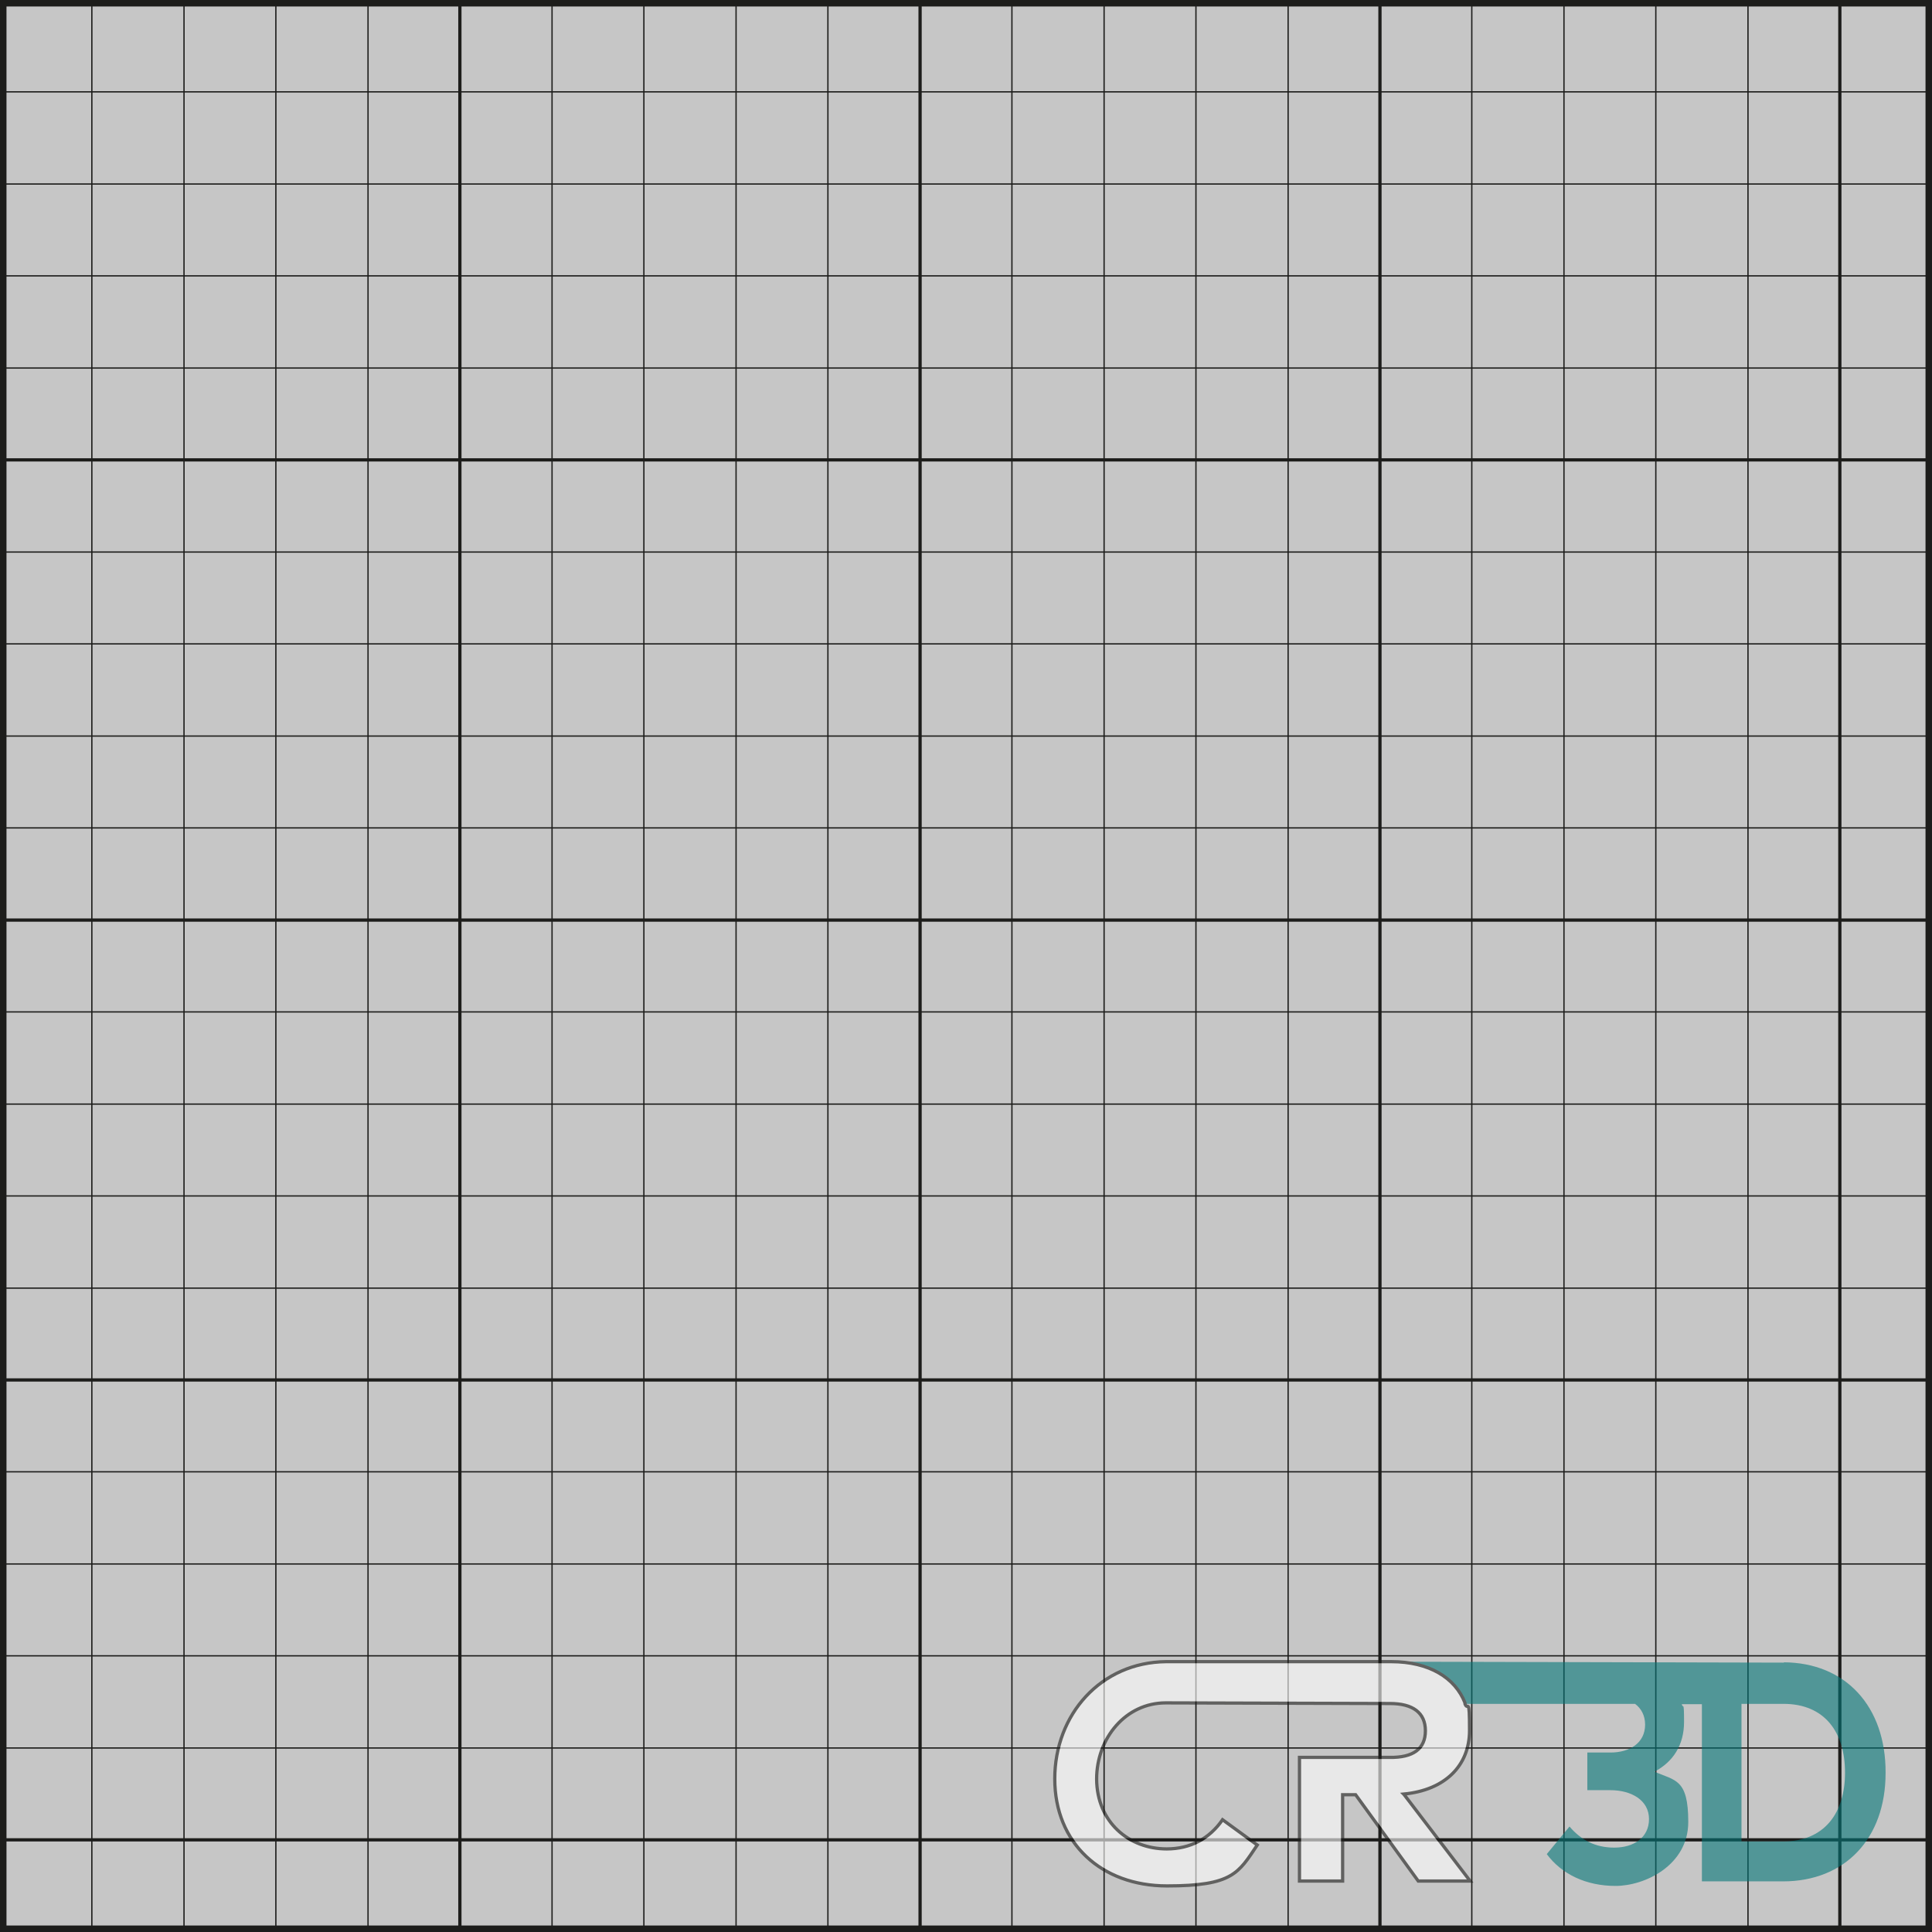
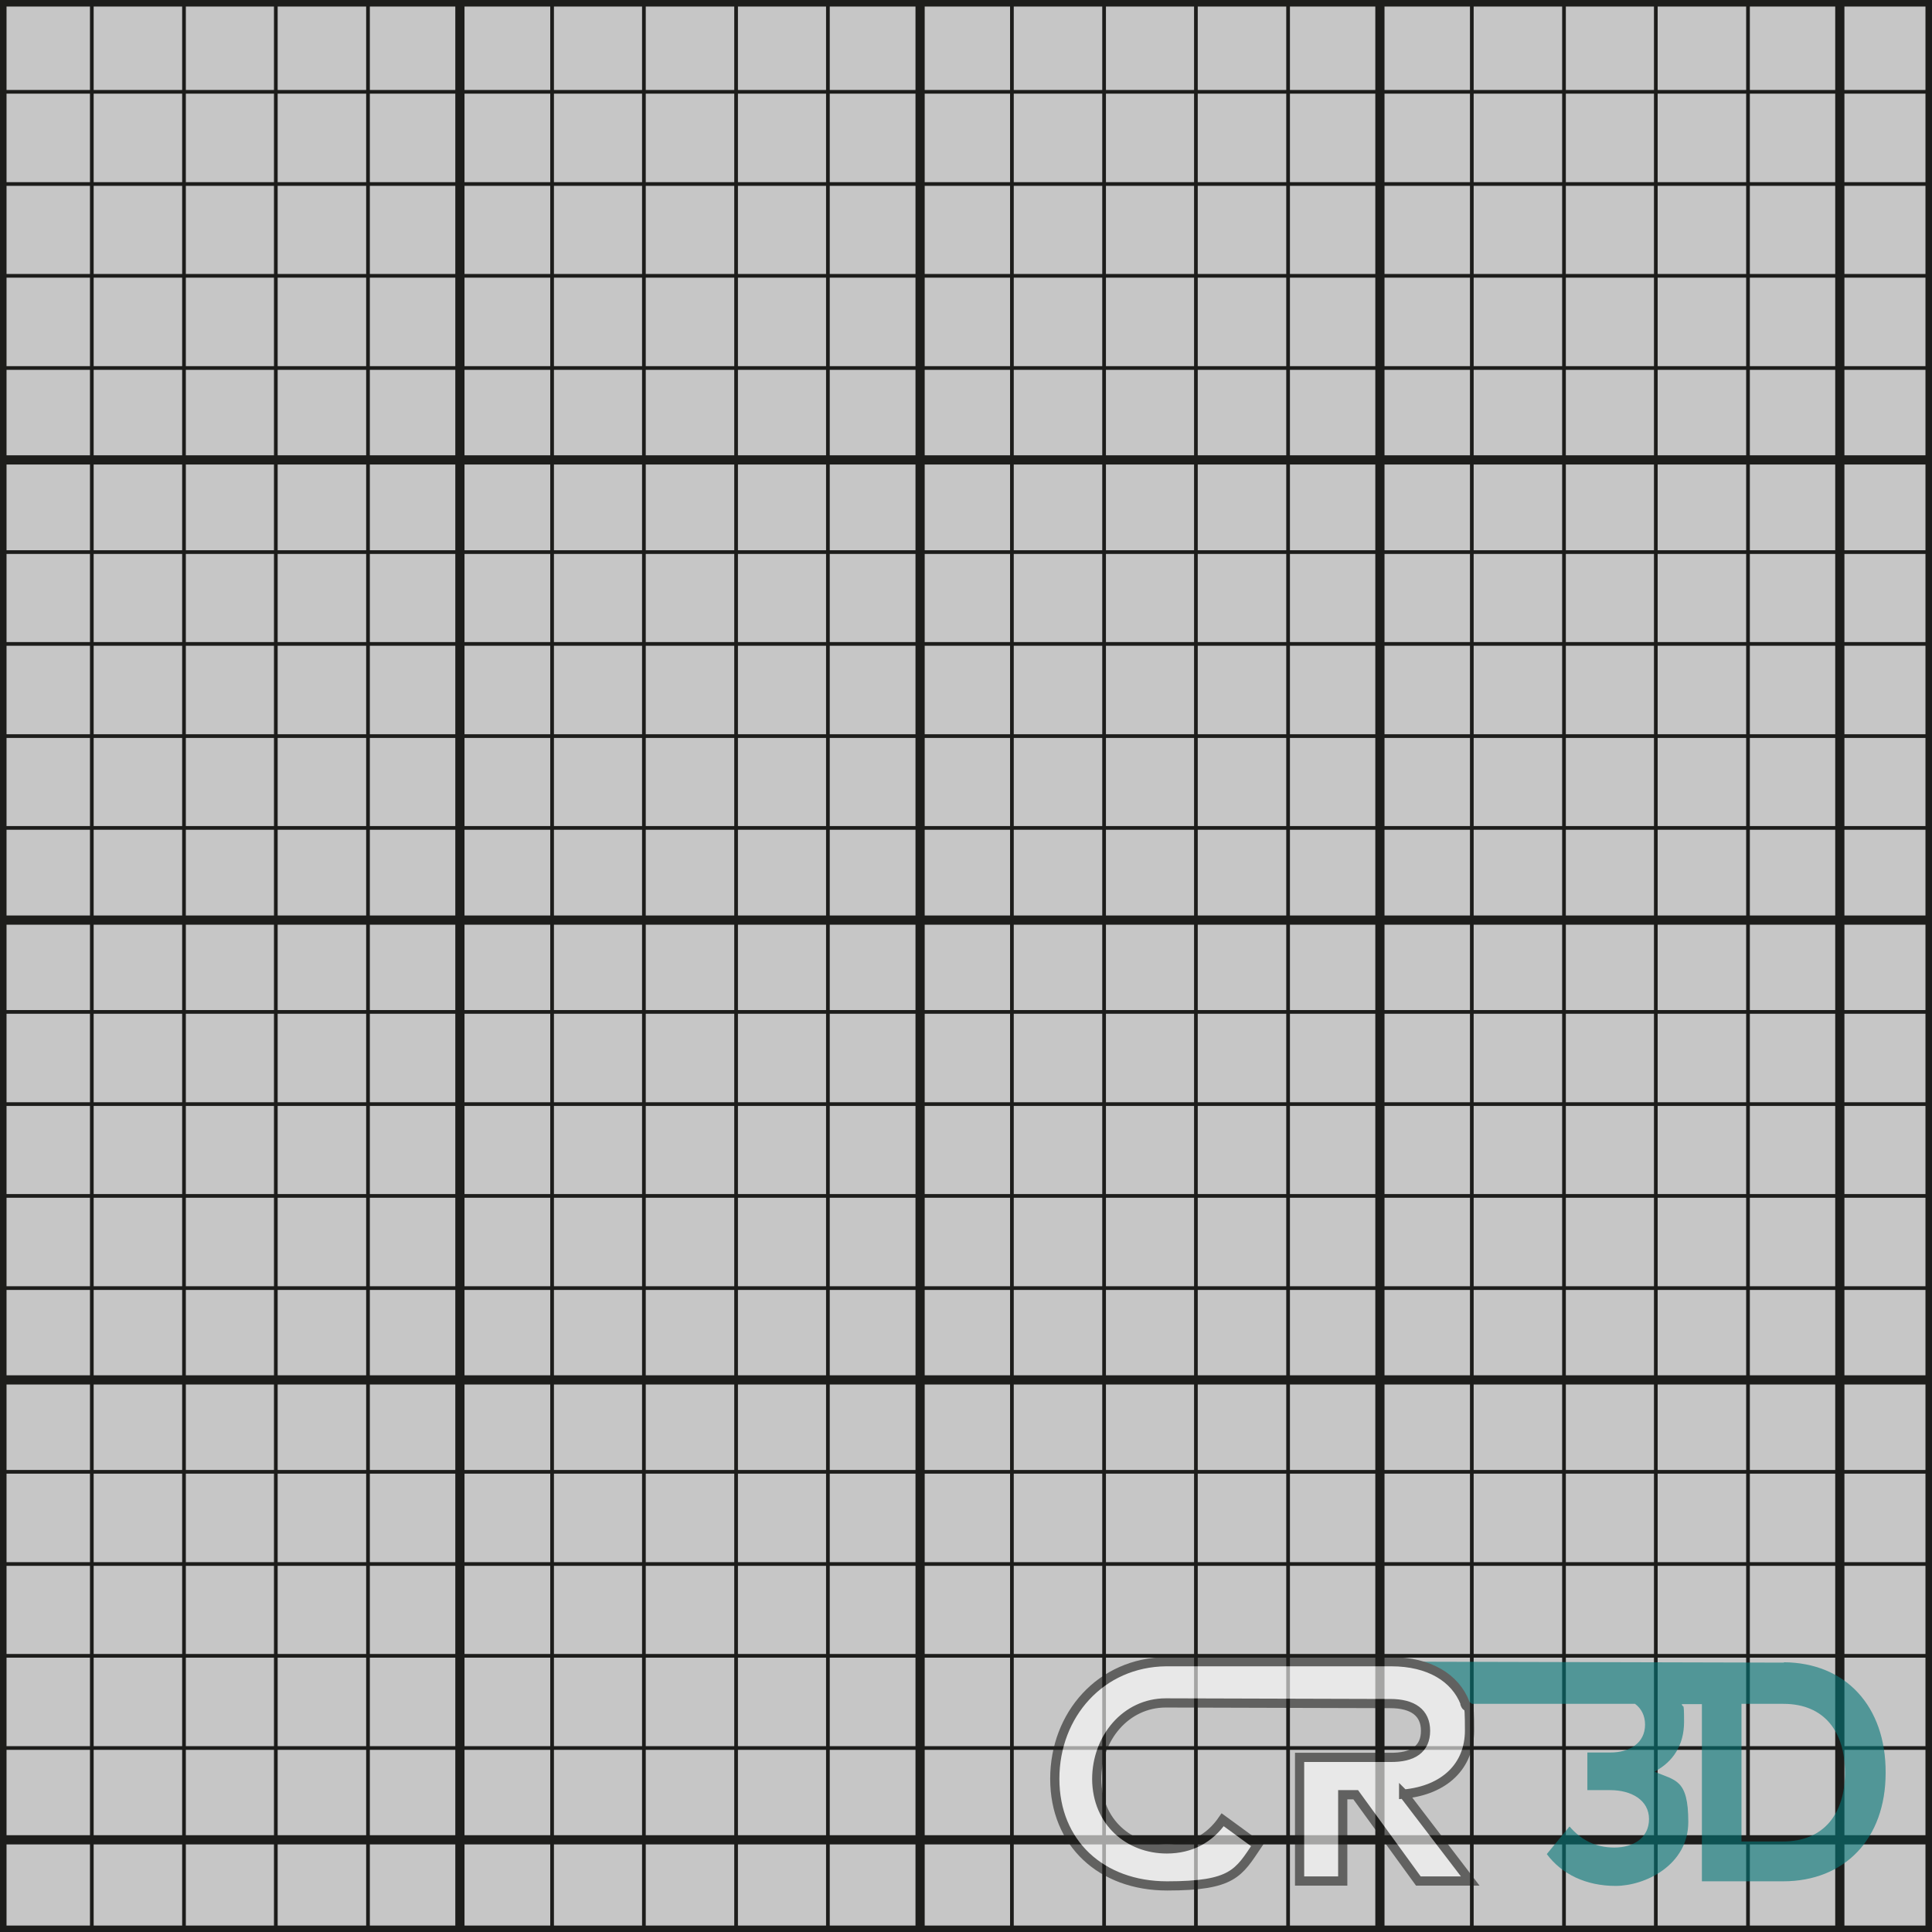
- <svg xmlns="http://www.w3.org/2000/svg" width="210mm" height="210mm" viewBox="0 0 595.3 595.3">
-   <g id="a" data-name="Hintergrund">
-     <rect width="595.3" height="595.3" style="fill: #c6c6c6; stroke-width: 0px;" />
+ <svg xmlns="http://www.w3.org/2000/svg" id="Ebene_1" data-name="Ebene 1" viewBox="0 0 210 210">
+   <g id="a">
+     <rect width="210" height="210" fill="#c6c6c6" />
  </g>
-   <g id="b" data-name="Rahmen">
-     <path d="M593.3,2v591.3H2V2h591.3M595.3,0H0v595.3h595.3V0h0Z" style="fill: #1d1d1b; stroke-width: 0px;" />
+   <g id="b">
+     <path d="M209.29.71v208.59H.71V.71h208.59M210,0H0v210h210V0h0Z" fill="#1d1d1b" />
  </g>
-   <g id="c" data-name="50mm Linien">
-     <line y1="141.7" x2="595.3" y2="141.7" style="fill: none; stroke: #1d1d1b; stroke-miterlimit: 10;" />
-     <line y1="283.5" x2="595.3" y2="283.5" style="fill: none; stroke: #1d1d1b; stroke-miterlimit: 10;" />
-     <line y1="425.2" x2="595.3" y2="425.2" style="fill: none; stroke: #1d1d1b; stroke-miterlimit: 10;" />
-     <line y1="566.9" x2="595.3" y2="566.9" style="fill: none; stroke: #1d1d1b; stroke-miterlimit: 10;" />
-     <line x1="141.7" y1="595.3" x2="141.7" style="fill: none; stroke: #1d1d1b; stroke-miterlimit: 10;" />
-     <line x1="283.5" y1="595.3" x2="283.5" style="fill: none; stroke: #1d1d1b; stroke-miterlimit: 10;" />
-     <line x1="425.2" y1="595.3" x2="425.2" style="fill: none; stroke: #1d1d1b; stroke-miterlimit: 10;" />
-     <line x1="566.9" y1="595.3" x2="566.9" style="fill: none; stroke: #1d1d1b; stroke-miterlimit: 10;" />
+   <g id="c">
+     <line y1="49.99" x2="210" y2="49.99" fill="none" stroke="#1d1d1b" stroke-miterlimit="10" stroke-width="1" />
+     <line y1="100.01" x2="210" y2="100.01" fill="none" stroke="#1d1d1b" stroke-miterlimit="10" stroke-width="1" />
+     <line y1="149.99" x2="210" y2="149.99" fill="none" stroke="#1d1d1b" stroke-miterlimit="10" stroke-width="1" />
+     <line y1="199.98" x2="210" y2="199.98" fill="none" stroke="#1d1d1b" stroke-miterlimit="10" stroke-width="1" />
+     <line x1="49.99" y1="210" x2="49.99" fill="none" stroke="#1d1d1b" stroke-miterlimit="10" stroke-width="1" />
+     <line x1="100.01" y1="210" x2="100.01" fill="none" stroke="#1d1d1b" stroke-miterlimit="10" stroke-width="1" />
+     <line x1="149.99" y1="210" x2="149.99" fill="none" stroke="#1d1d1b" stroke-miterlimit="10" stroke-width="1" />
+     <line x1="199.98" y1="210" x2="199.98" fill="none" stroke="#1d1d1b" stroke-miterlimit="10" stroke-width="1" />
  </g>
-   <g id="d" data-name="10mm Linien">
-     <line x1="28.3" y1="595.3" x2="28.3" style="fill: none; stroke: #1d1d1b; stroke-miterlimit: 10; stroke-width: .4px;" />
-     <line x1="56.7" y1="595.3" x2="56.7" style="fill: none; stroke: #1d1d1b; stroke-miterlimit: 10; stroke-width: .4px;" />
-     <line x1="85" y1="595.3" x2="85" style="fill: none; stroke: #1d1d1b; stroke-miterlimit: 10; stroke-width: .4px;" />
-     <line x1="113.4" y1="595.3" x2="113.4" style="fill: none; stroke: #1d1d1b; stroke-miterlimit: 10; stroke-width: .4px;" />
-     <line x1="170.1" y1="595.3" x2="170.1" style="fill: none; stroke: #1d1d1b; stroke-miterlimit: 10; stroke-width: .4px;" />
-     <line x1="198.4" y1="595.3" x2="198.4" style="fill: none; stroke: #1d1d1b; stroke-miterlimit: 10; stroke-width: .4px;" />
-     <line x1="226.8" y1="595.3" x2="226.8" style="fill: none; stroke: #1d1d1b; stroke-miterlimit: 10; stroke-width: .4px;" />
-     <line x1="255.1" y1="595.3" x2="255.1" style="fill: none; stroke: #1d1d1b; stroke-miterlimit: 10; stroke-width: .4px;" />
-     <line x1="311.8" y1="595.3" x2="311.8" style="fill: none; stroke: #1d1d1b; stroke-miterlimit: 10; stroke-width: .4px;" />
-     <line x1="340.2" y1="595.3" x2="340.2" style="fill: none; stroke: #1d1d1b; stroke-miterlimit: 10; stroke-width: .4px;" />
-     <line x1="368.5" y1="595.3" x2="368.5" style="fill: none; stroke: #1d1d1b; stroke-miterlimit: 10; stroke-width: .4px;" />
-     <line x1="396.9" y1="595.3" x2="396.9" style="fill: none; stroke: #1d1d1b; stroke-miterlimit: 10; stroke-width: .4px;" />
-     <line x1="453.5" y1="595.3" x2="453.5" style="fill: none; stroke: #1d1d1b; stroke-miterlimit: 10; stroke-width: .4px;" />
-     <line x1="481.9" y1="595.3" x2="481.9" style="fill: none; stroke: #1d1d1b; stroke-miterlimit: 10; stroke-width: .4px;" />
-     <line x1="510.2" y1="595.3" x2="510.2" style="fill: none; stroke: #1d1d1b; stroke-miterlimit: 10; stroke-width: .4px;" />
-     <line x1="538.6" y1="595.3" x2="538.6" style="fill: none; stroke: #1d1d1b; stroke-miterlimit: 10; stroke-width: .4px;" />
-     <line y1="28.3" x2="595.3" y2="28.3" style="fill: none; stroke: #1d1d1b; stroke-miterlimit: 10; stroke-width: .4px;" />
-     <line y1="56.7" x2="595.3" y2="56.7" style="fill: none; stroke: #1d1d1b; stroke-miterlimit: 10; stroke-width: .4px;" />
-     <line y1="85" x2="595.3" y2="85" style="fill: none; stroke: #1d1d1b; stroke-miterlimit: 10; stroke-width: .4px;" />
-     <line y1="113.4" x2="595.3" y2="113.4" style="fill: none; stroke: #1d1d1b; stroke-miterlimit: 10; stroke-width: .4px;" />
-     <line y1="170.1" x2="595.3" y2="170.1" style="fill: none; stroke: #1d1d1b; stroke-miterlimit: 10; stroke-width: .4px;" />
-     <line y1="198.4" x2="595.3" y2="198.4" style="fill: none; stroke: #1d1d1b; stroke-miterlimit: 10; stroke-width: .4px;" />
-     <line y1="226.8" x2="595.3" y2="226.8" style="fill: none; stroke: #1d1d1b; stroke-miterlimit: 10; stroke-width: .4px;" />
-     <line y1="255.1" x2="595.3" y2="255.1" style="fill: none; stroke: #1d1d1b; stroke-miterlimit: 10; stroke-width: .4px;" />
-     <line y1="311.8" x2="595.3" y2="311.8" style="fill: none; stroke: #1d1d1b; stroke-miterlimit: 10; stroke-width: .4px;" />
-     <line y1="340.2" x2="595.3" y2="340.2" style="fill: none; stroke: #1d1d1b; stroke-miterlimit: 10; stroke-width: .4px;" />
-     <line y1="368.5" x2="595.3" y2="368.5" style="fill: none; stroke: #1d1d1b; stroke-miterlimit: 10; stroke-width: .4px;" />
-     <line y1="396.9" x2="595.3" y2="396.9" style="fill: none; stroke: #1d1d1b; stroke-miterlimit: 10; stroke-width: .4px;" />
-     <line y1="453.5" x2="595.3" y2="453.5" style="fill: none; stroke: #1d1d1b; stroke-miterlimit: 10; stroke-width: .4px;" />
-     <line y1="481.9" x2="595.3" y2="481.9" style="fill: none; stroke: #1d1d1b; stroke-miterlimit: 10; stroke-width: .4px;" />
-     <line y1="510.2" x2="595.3" y2="510.2" style="fill: none; stroke: #1d1d1b; stroke-miterlimit: 10; stroke-width: .4px;" />
-     <line y1="538.6" x2="595.3" y2="538.6" style="fill: none; stroke: #1d1d1b; stroke-miterlimit: 10; stroke-width: .4px;" />
+   <g id="d">
+     <line x1="9.98" y1="210" x2="9.98" fill="none" stroke="#1d1d1b" stroke-miterlimit="10" stroke-width=".4" />
+     <line x1="20" y1="210" x2="20" fill="none" stroke="#1d1d1b" stroke-miterlimit="10" stroke-width=".4" />
+     <line x1="29.98" y1="210" x2="29.98" fill="none" stroke="#1d1d1b" stroke-miterlimit="10" stroke-width=".4" />
+     <line x1="40" y1="210" x2="40" fill="none" stroke="#1d1d1b" stroke-miterlimit="10" stroke-width=".4" />
+     <line x1="60.01" y1="210" x2="60.01" fill="none" stroke="#1d1d1b" stroke-miterlimit="10" stroke-width=".4" />
+     <line x1="69.99" y1="210" x2="69.99" fill="none" stroke="#1d1d1b" stroke-miterlimit="10" stroke-width=".4" />
+     <line x1="80.01" y1="210" x2="80.01" fill="none" stroke="#1d1d1b" stroke-miterlimit="10" stroke-width=".4" />
+     <line x1="89.99" y1="210" x2="89.99" fill="none" stroke="#1d1d1b" stroke-miterlimit="10" stroke-width=".4" />
+     <line x1="109.99" y1="210" x2="109.99" fill="none" stroke="#1d1d1b" stroke-miterlimit="10" stroke-width=".4" />
+     <line x1="120.01" y1="210" x2="120.01" fill="none" stroke="#1d1d1b" stroke-miterlimit="10" stroke-width=".4" />
+     <line x1="129.99" y1="210" x2="129.99" fill="none" stroke="#1d1d1b" stroke-miterlimit="10" stroke-width=".4" />
+     <line x1="140.01" y1="210" x2="140.01" fill="none" stroke="#1d1d1b" stroke-miterlimit="10" stroke-width=".4" />
+     <line x1="159.98" y1="210" x2="159.98" fill="none" stroke="#1d1d1b" stroke-miterlimit="10" stroke-width=".4" />
+     <line x1="170" y1="210" x2="170" fill="none" stroke="#1d1d1b" stroke-miterlimit="10" stroke-width=".4" />
+     <line x1="179.98" y1="210" x2="179.98" fill="none" stroke="#1d1d1b" stroke-miterlimit="10" stroke-width=".4" />
+     <line x1="190" y1="210" x2="190" fill="none" stroke="#1d1d1b" stroke-miterlimit="10" stroke-width=".4" />
+     <line y1="9.98" x2="210" y2="9.98" fill="none" stroke="#1d1d1b" stroke-miterlimit="10" stroke-width=".4" />
+     <line y1="20" x2="210" y2="20" fill="none" stroke="#1d1d1b" stroke-miterlimit="10" stroke-width=".4" />
+     <line y1="29.98" x2="210" y2="29.98" fill="none" stroke="#1d1d1b" stroke-miterlimit="10" stroke-width=".4" />
+     <line y1="40" x2="210" y2="40" fill="none" stroke="#1d1d1b" stroke-miterlimit="10" stroke-width=".4" />
+     <line y1="60.01" x2="210" y2="60.01" fill="none" stroke="#1d1d1b" stroke-miterlimit="10" stroke-width=".4" />
+     <line y1="69.99" x2="210" y2="69.99" fill="none" stroke="#1d1d1b" stroke-miterlimit="10" stroke-width=".4" />
+     <line y1="80.01" x2="210" y2="80.01" fill="none" stroke="#1d1d1b" stroke-miterlimit="10" stroke-width=".4" />
+     <line y1="89.99" x2="210" y2="89.99" fill="none" stroke="#1d1d1b" stroke-miterlimit="10" stroke-width=".4" />
+     <line y1="109.99" x2="210" y2="109.99" fill="none" stroke="#1d1d1b" stroke-miterlimit="10" stroke-width=".4" />
+     <line y1="120.01" x2="210" y2="120.01" fill="none" stroke="#1d1d1b" stroke-miterlimit="10" stroke-width=".4" />
+     <line y1="129.99" x2="210" y2="129.99" fill="none" stroke="#1d1d1b" stroke-miterlimit="10" stroke-width=".4" />
+     <line y1="140.01" x2="210" y2="140.01" fill="none" stroke="#1d1d1b" stroke-miterlimit="10" stroke-width=".4" />
+     <line y1="159.98" x2="210" y2="159.98" fill="none" stroke="#1d1d1b" stroke-miterlimit="10" stroke-width=".4" />
+     <line y1="170" x2="210" y2="170" fill="none" stroke="#1d1d1b" stroke-miterlimit="10" stroke-width=".4" />
+     <line y1="179.98" x2="210" y2="179.98" fill="none" stroke="#1d1d1b" stroke-miterlimit="10" stroke-width=".4" />
+     <line y1="190" x2="210" y2="190" fill="none" stroke="#1d1d1b" stroke-miterlimit="10" stroke-width=".4" />
  </g>
-   <g id="e" data-name="Logo">
-     <g style="opacity: .6;">
-       <path d="M549.7,524.9h-12.8v42.4c0,0,12.7,0,12.7,0,12.8,0,19-8.9,19-21.2,0-12.4-6.1-21.2-18.9-21.2Z" style="fill: none; stroke-width: 0px;" />
-       <path d="M549.7,512.3s-124.4-.3-124.5-.3h3.3c11.7,0,19.7,5,22.7,12.7,0,0,0,.2,0,.3h52.6c1.9,1.4,3.1,3.6,3.1,6.4,0,5.7-4.8,8.6-10.7,8.6h-7.1v11.6h7.1c6.5,0,11.9,3.1,11.9,8.9s-4.8,8.8-10.7,8.8-10.3-2.4-13.8-6.5l-7,8.5c4.6,6.2,12.1,9.8,21.2,9.8s22.4-6.4,22.4-19.7-4-12.7-10.4-15.5c5.7-3,9.1-8.2,9.1-15.3s-.3-3.8-.7-5.5h6.2v54.6c0,0,25,0,25,0,19,0,31.6-13.1,31.6-33.4.1-20.6-12.4-34-31.4-34.1ZM549.4,567.4h-12.8v-42.4h12.9c12.8,0,19,8.8,19,21.2s-6.3,21.2-19.1,21.2Z" style="fill: #037678; stroke-width: 0px;" />
-       <path d="M432.5,552.8c12.7-1.2,20.3-8.7,20.3-19.6s-.5-5.8-1.4-8.2c0,0,0-.2,0-.3-3-7.7-11-12.7-22.7-12.7h-69.4c-20.1.2-34.3,16.3-34.3,36.1s14.3,33,34.6,33,22-4,27.8-12.6l-10.7-7.8c-4,5.8-9.9,9-17.2,9-11.6,0-21.5-8.2-21.6-21.5,0-12.7,9-23.5,21.3-23.5,0,0,0,0,0,0h0l69.1.2c7,0,10.9,2.8,10.9,8.4s-3.8,8.3-11,8.2h-27.8c0,0,0,38.1,0,38.1h13.3v-26.6h4l19.3,26.6h16l-20.4-26.7Z" style="fill: #fff; stroke: #1e1e1c; stroke-miterlimit: 10;" />
+   <g id="e">
+     <g opacity=".6">
+       <path d="M193.91,185.17h-4.52v14.96h4.48c4.52,0,6.7-3.14,6.7-7.48s-2.15-7.48-6.67-7.48Z" fill="none" />
+       <path d="M193.91,180.72s-43.88-.11-43.92-.11h1.16c4.13,0,6.95,1.76,8.01,4.48v.11h18.56c.67.49,1.09,1.27,1.09,2.26,0,2.01-1.69,3.03-3.77,3.03h-2.5v4.09h2.5c2.29,0,4.2,1.09,4.2,3.14s-1.69,3.1-3.77,3.1-3.63-.85-4.87-2.29l-2.47,3c1.62,2.19,4.27,3.46,7.48,3.46s7.9-2.26,7.9-6.95-1.41-4.48-3.67-5.47c2.01-1.06,3.21-2.89,3.21-5.4s-.11-1.34-.25-1.94h2.19v19.26h8.82c6.7,0,11.15-4.62,11.15-11.78.04-7.27-4.37-11.99-11.08-12.03l.04.04ZM193.81,200.16h-4.52v-14.96h4.55c4.52,0,6.7,3.1,6.7,7.48s-2.22,7.48-6.74,7.48h0Z" fill="#037678" />
+       <path d="M152.57,195.01c4.48-.42,7.16-3.07,7.16-6.91s-.18-2.05-.49-2.89v-.11c-1.06-2.72-3.88-4.48-8.01-4.48h-24.48c-7.09.07-12.1,5.75-12.1,12.73s5.04,11.64,12.21,11.64,7.76-1.41,9.81-4.44l-3.77-2.75c-1.41,2.05-3.49,3.17-6.07,3.17-4.09,0-7.58-2.89-7.62-7.58,0-4.48,3.17-8.29,7.51-8.29h0l24.38.07c2.47,0,3.85.99,3.85,2.96s-1.34,2.93-3.88,2.89h-9.81v13.44h4.69v-9.38h1.41l6.81,9.38h5.64l-7.2-9.42-.04-.04Z" fill="#fff" stroke="#1e1e1c" stroke-miterlimit="10" stroke-width="1" />
    </g>
  </g>
</svg>
